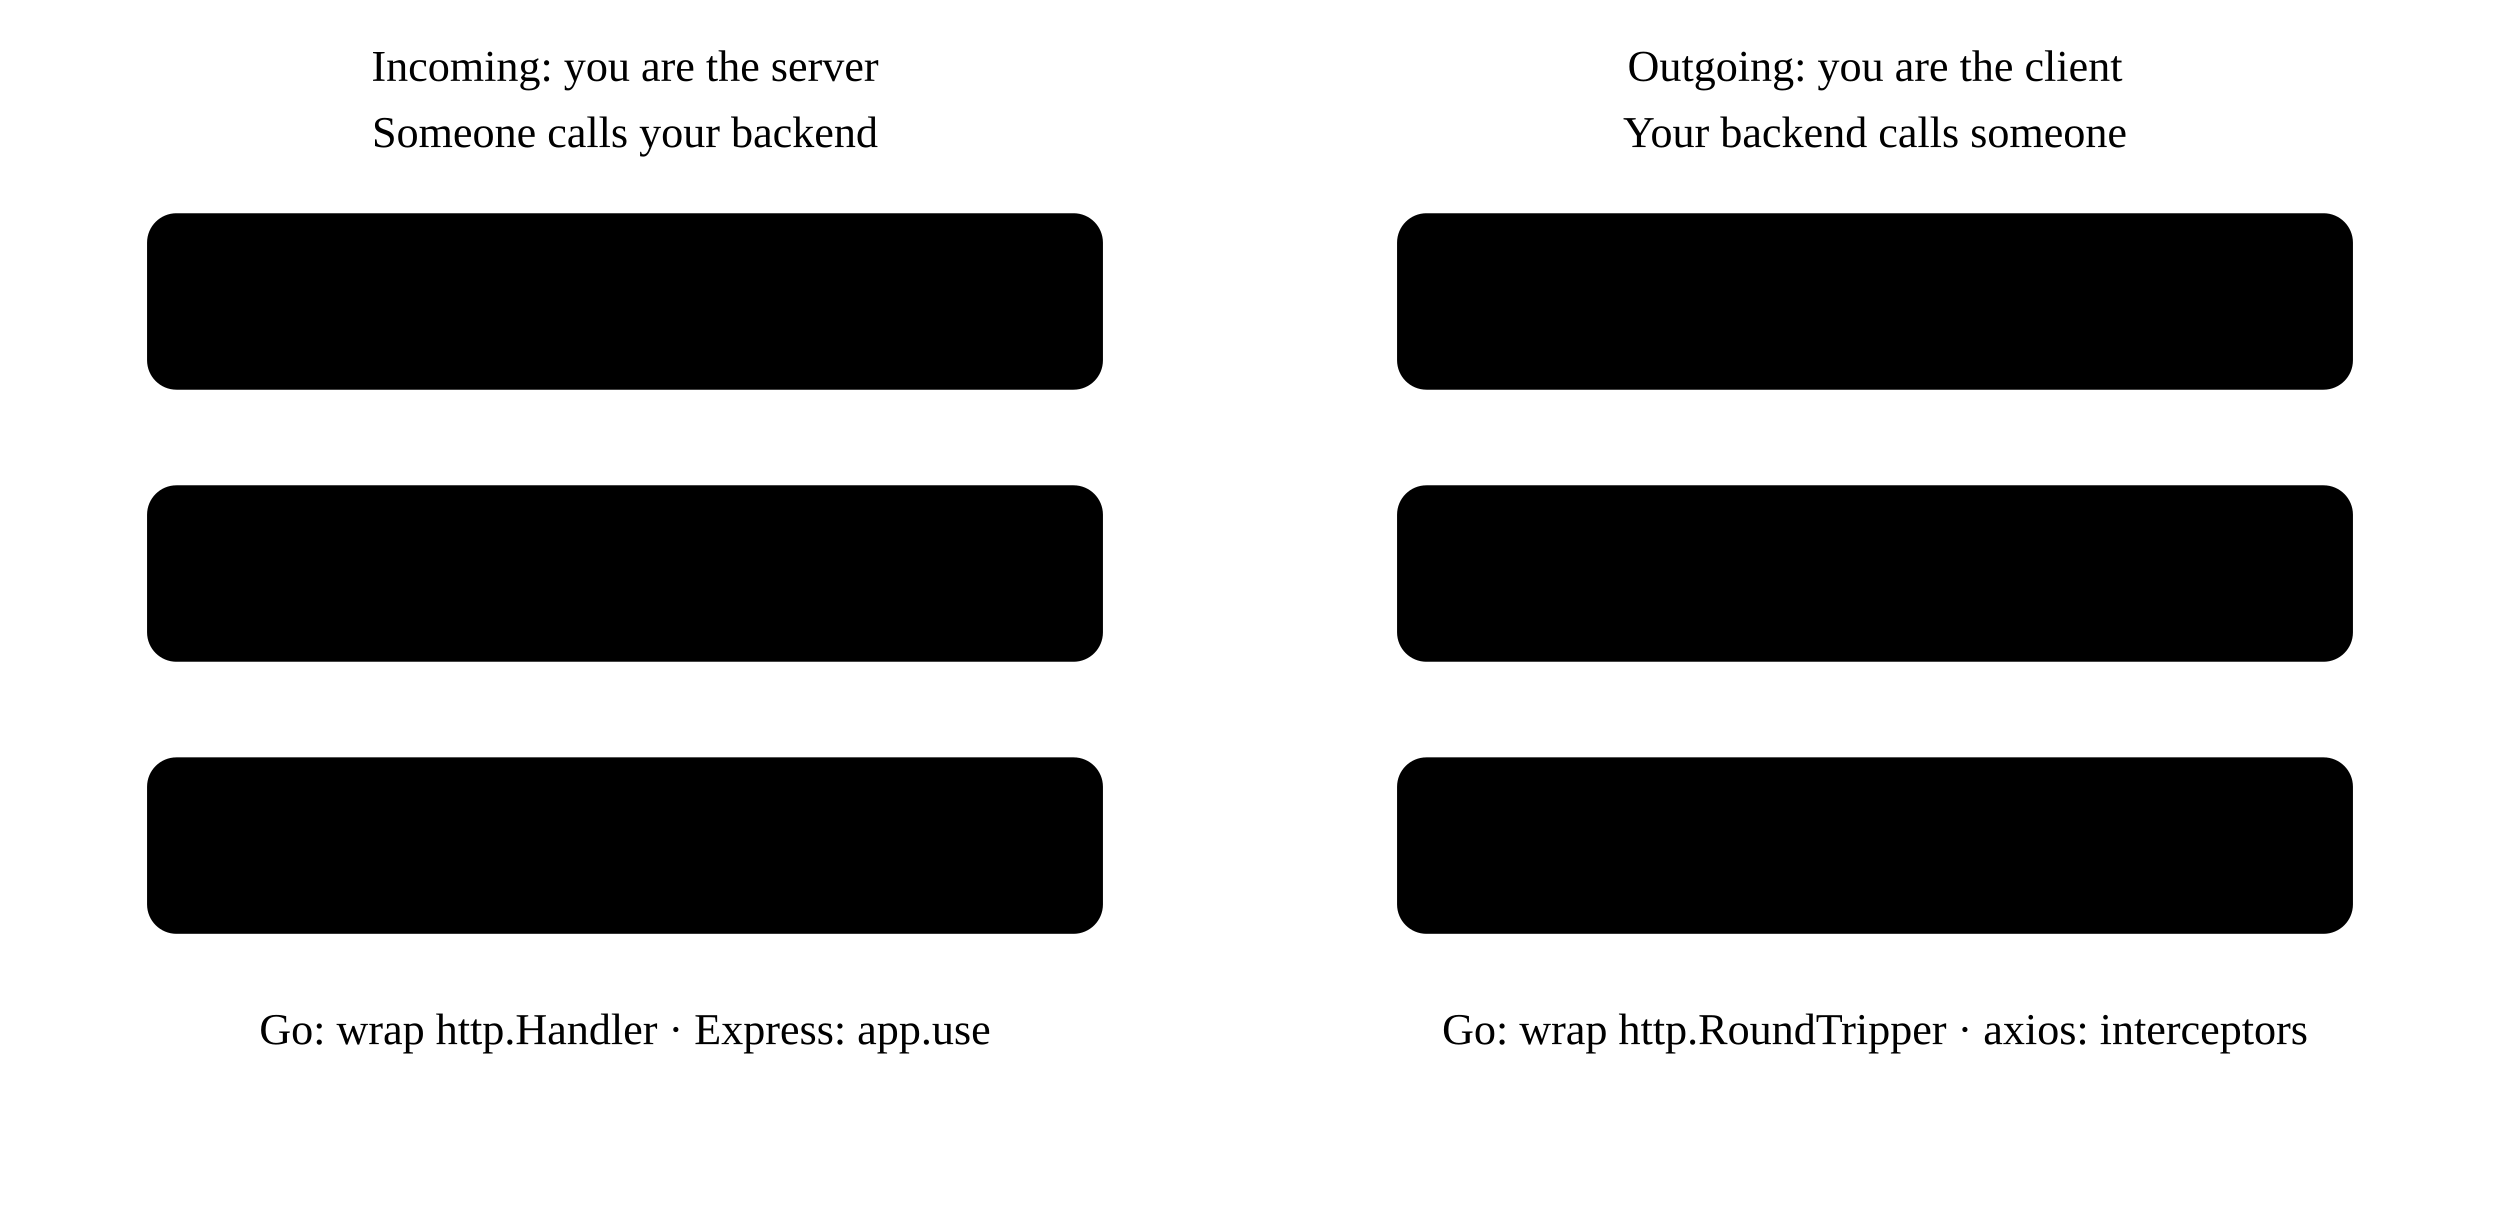
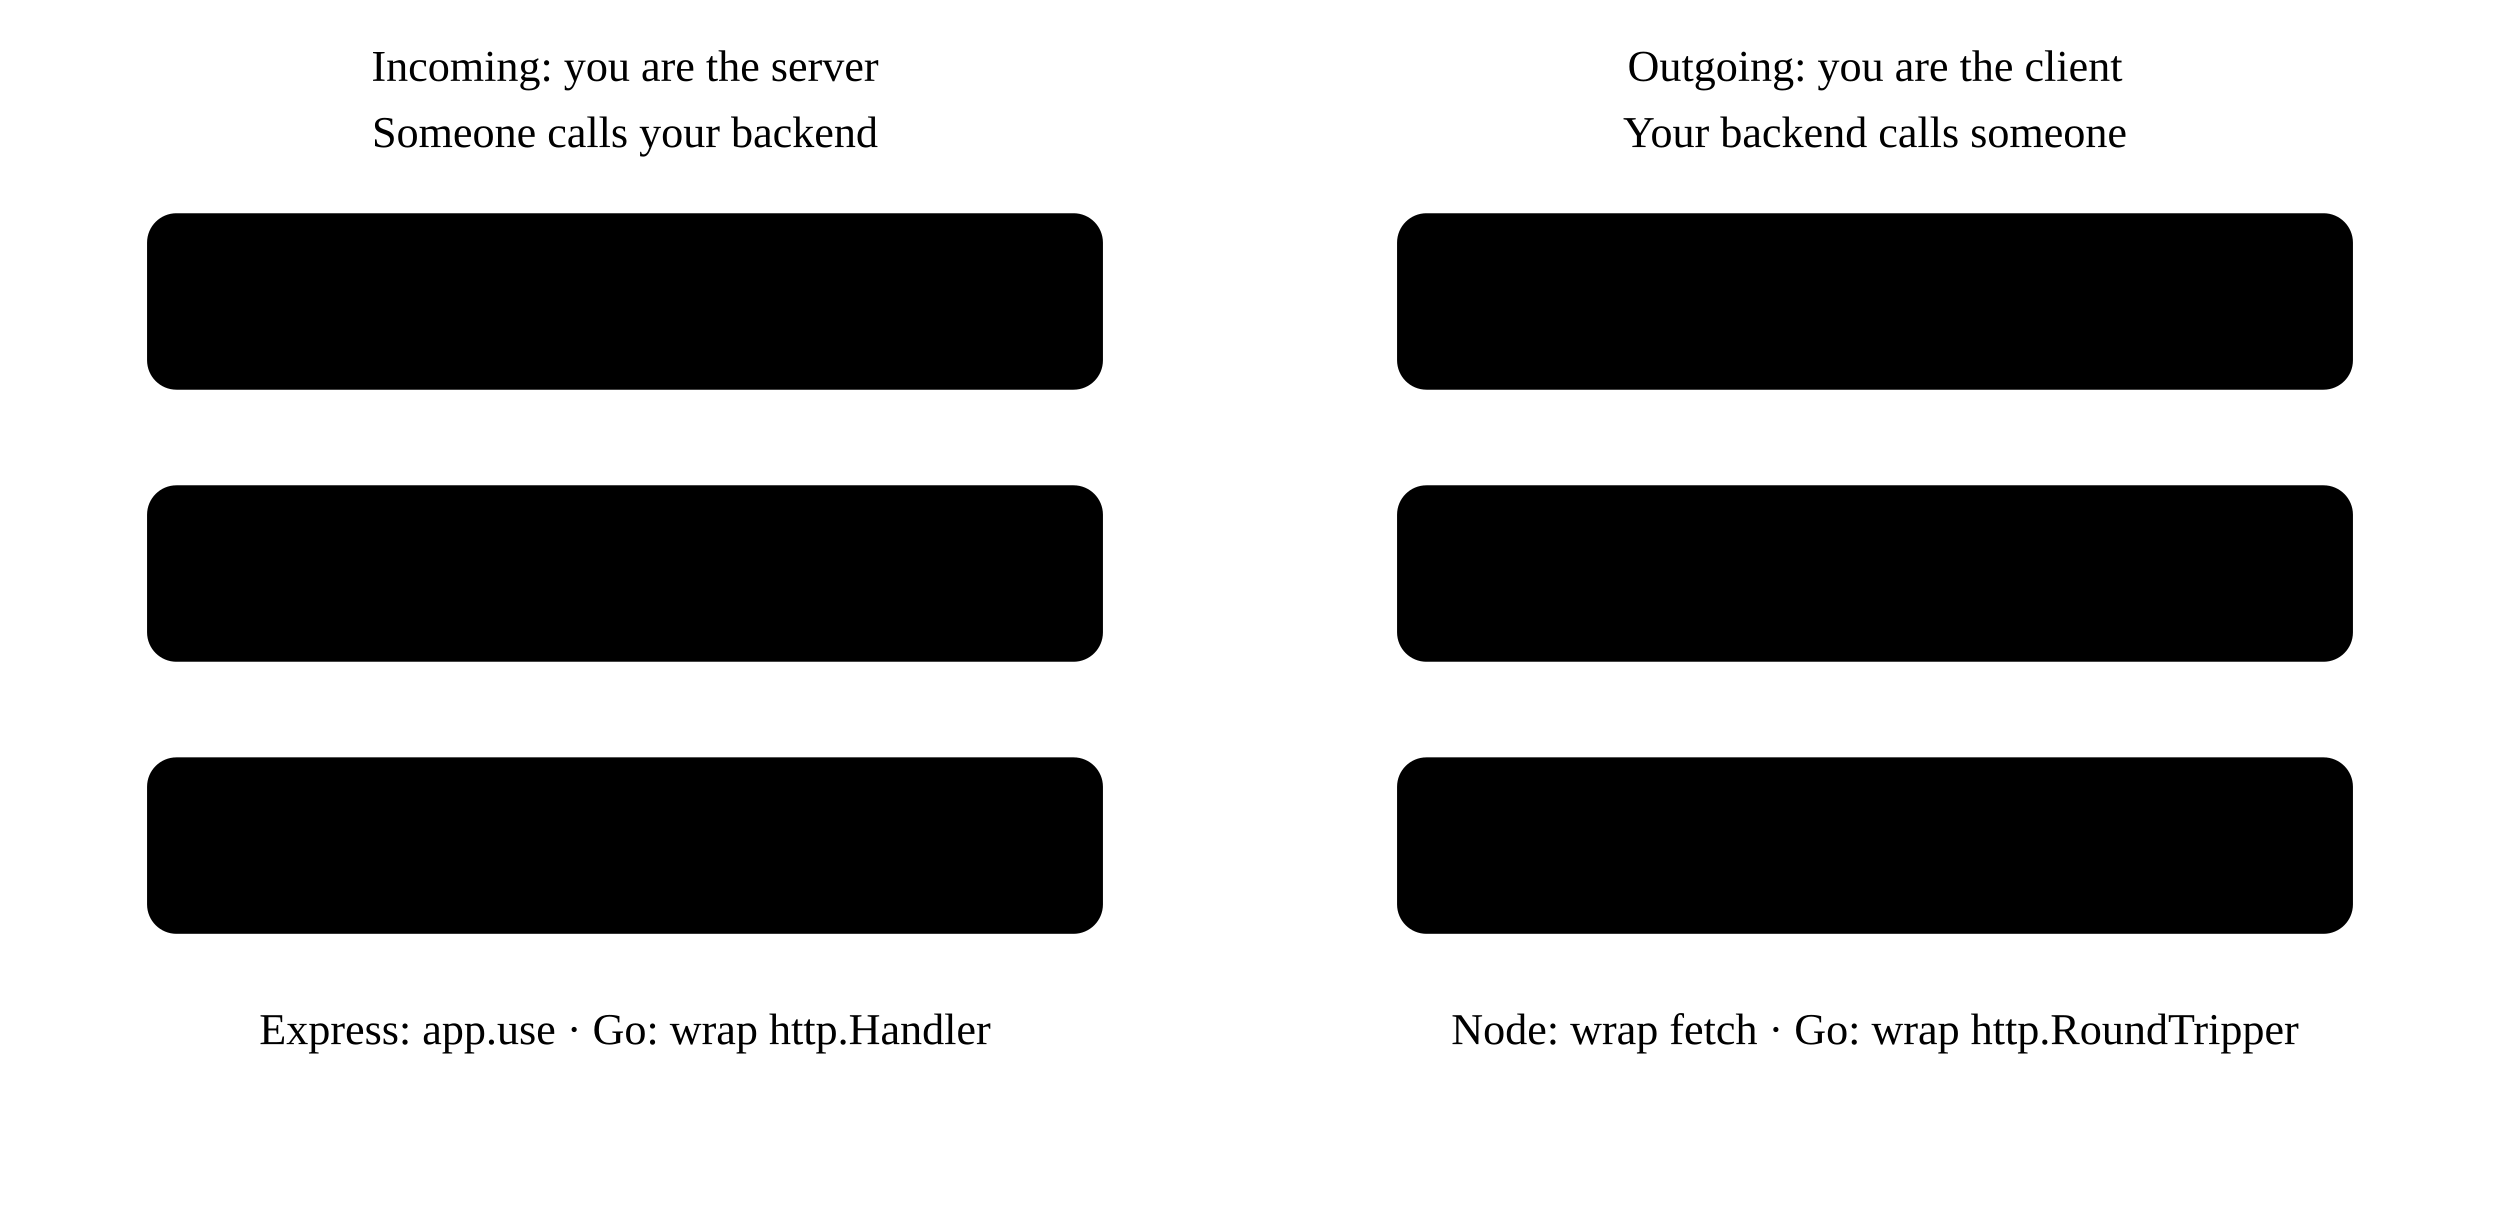
<svg xmlns="http://www.w3.org/2000/svg" viewBox="0 0 680 330" role="img">
  <defs>
    <marker id="arrow-server-and-client-layers" viewBox="0 0 10 10" refX="8" refY="5" markerWidth="6" markerHeight="6" orient="auto-start-reverse">
      <path d="M2 1L8 5L2 9" fill="none" stroke="context-stroke" stroke-width="1.5" stroke-linecap="round" stroke-linejoin="round" />
    </marker>
  </defs>
  <line x1="340" y1="10" x2="340" y2="300" class="leader" />
  <text class="th" x="170" y="22" text-anchor="middle">Incoming: you are the server</text>
  <text class="ts" x="170" y="40" text-anchor="middle">Someone calls your backend</text>
  <text class="th" x="510" y="22" text-anchor="middle">Outgoing: you are the client</text>
  <text class="ts" x="510" y="40" text-anchor="middle">Your backend calls someone</text>
  <g class="c-gray">
    <rect x="40" y="58" width="260" height="48" rx="8" stroke-width="0.5" />
    <text class="th" x="170" y="74" text-anchor="middle" dominant-baseline="central">Browser or another service</text>
    <text class="ts" x="170" y="92" text-anchor="middle" dominant-baseline="central">POST /api/orders</text>
  </g>
  <g class="c-purple">
    <rect x="40" y="132" width="260" height="48" rx="8" stroke-width="0.5" />
    <text class="th" x="170" y="148" text-anchor="middle" dominant-baseline="central">Middleware</text>
    <text class="ts" x="170" y="166" text-anchor="middle" dominant-baseline="central">Logged in? Log it. Can stop with 401</text>
  </g>
  <g class="c-purple">
    <rect x="40" y="206" width="260" height="48" rx="8" stroke-width="0.5" />
    <text class="th" x="170" y="222" text-anchor="middle" dominant-baseline="central">Handler</text>
    <text class="ts" x="170" y="240" text-anchor="middle" dominant-baseline="central">Runs only if the checks pass</text>
  </g>
  <g class="c-purple">
    <rect x="380" y="58" width="260" height="48" rx="8" stroke-width="0.5" />
    <text class="th" x="510" y="74" text-anchor="middle" dominant-baseline="central">Your code</text>
    <text class="ts" x="510" y="92" text-anchor="middle" dominant-baseline="central">client.Get(url)</text>
  </g>
  <g class="c-teal">
    <rect x="380" y="132" width="260" height="48" rx="8" stroke-width="0.5" />
    <text class="th" x="510" y="148" text-anchor="middle" dominant-baseline="central">Transport layers</text>
    <text class="ts" x="510" y="166" text-anchor="middle" dominant-baseline="central">Guard, retry, proxy. Can refuse to send</text>
  </g>
  <g class="c-gray">
    <rect x="380" y="206" width="260" height="48" rx="8" stroke-width="0.5" />
    <text class="th" x="510" y="222" text-anchor="middle" dominant-baseline="central">Remote site or API</text>
    <text class="ts" x="510" y="240" text-anchor="middle" dominant-baseline="central">Database, payment API, a site</text>
  </g>
  <line x1="170" y1="108" x2="170" y2="130" class="arr" marker-end="url(#arrow-server-and-client-layers)" />
  <line x1="170" y1="182" x2="170" y2="204" class="arr" marker-end="url(#arrow-server-and-client-layers)" />
  <line x1="510" y1="108" x2="510" y2="130" class="arr" marker-end="url(#arrow-server-and-client-layers)" />
  <line x1="510" y1="182" x2="510" y2="204" class="arr" marker-end="url(#arrow-server-and-client-layers)" />
-   <text class="ts" x="170" y="284" text-anchor="middle">Go: wrap http.Handler · Express: app.use</text>
-   <text class="ts" x="510" y="284" text-anchor="middle">Go: wrap http.RoundTripper · axios: interceptors</text>
+   <text class="ts" x="170" y="284" text-anchor="middle">Express: app.use · Go: wrap http.Handler</text>
+   <text class="ts" x="510" y="284" text-anchor="middle">Node: wrap fetch · Go: wrap http.RoundTripper</text>
</svg>
